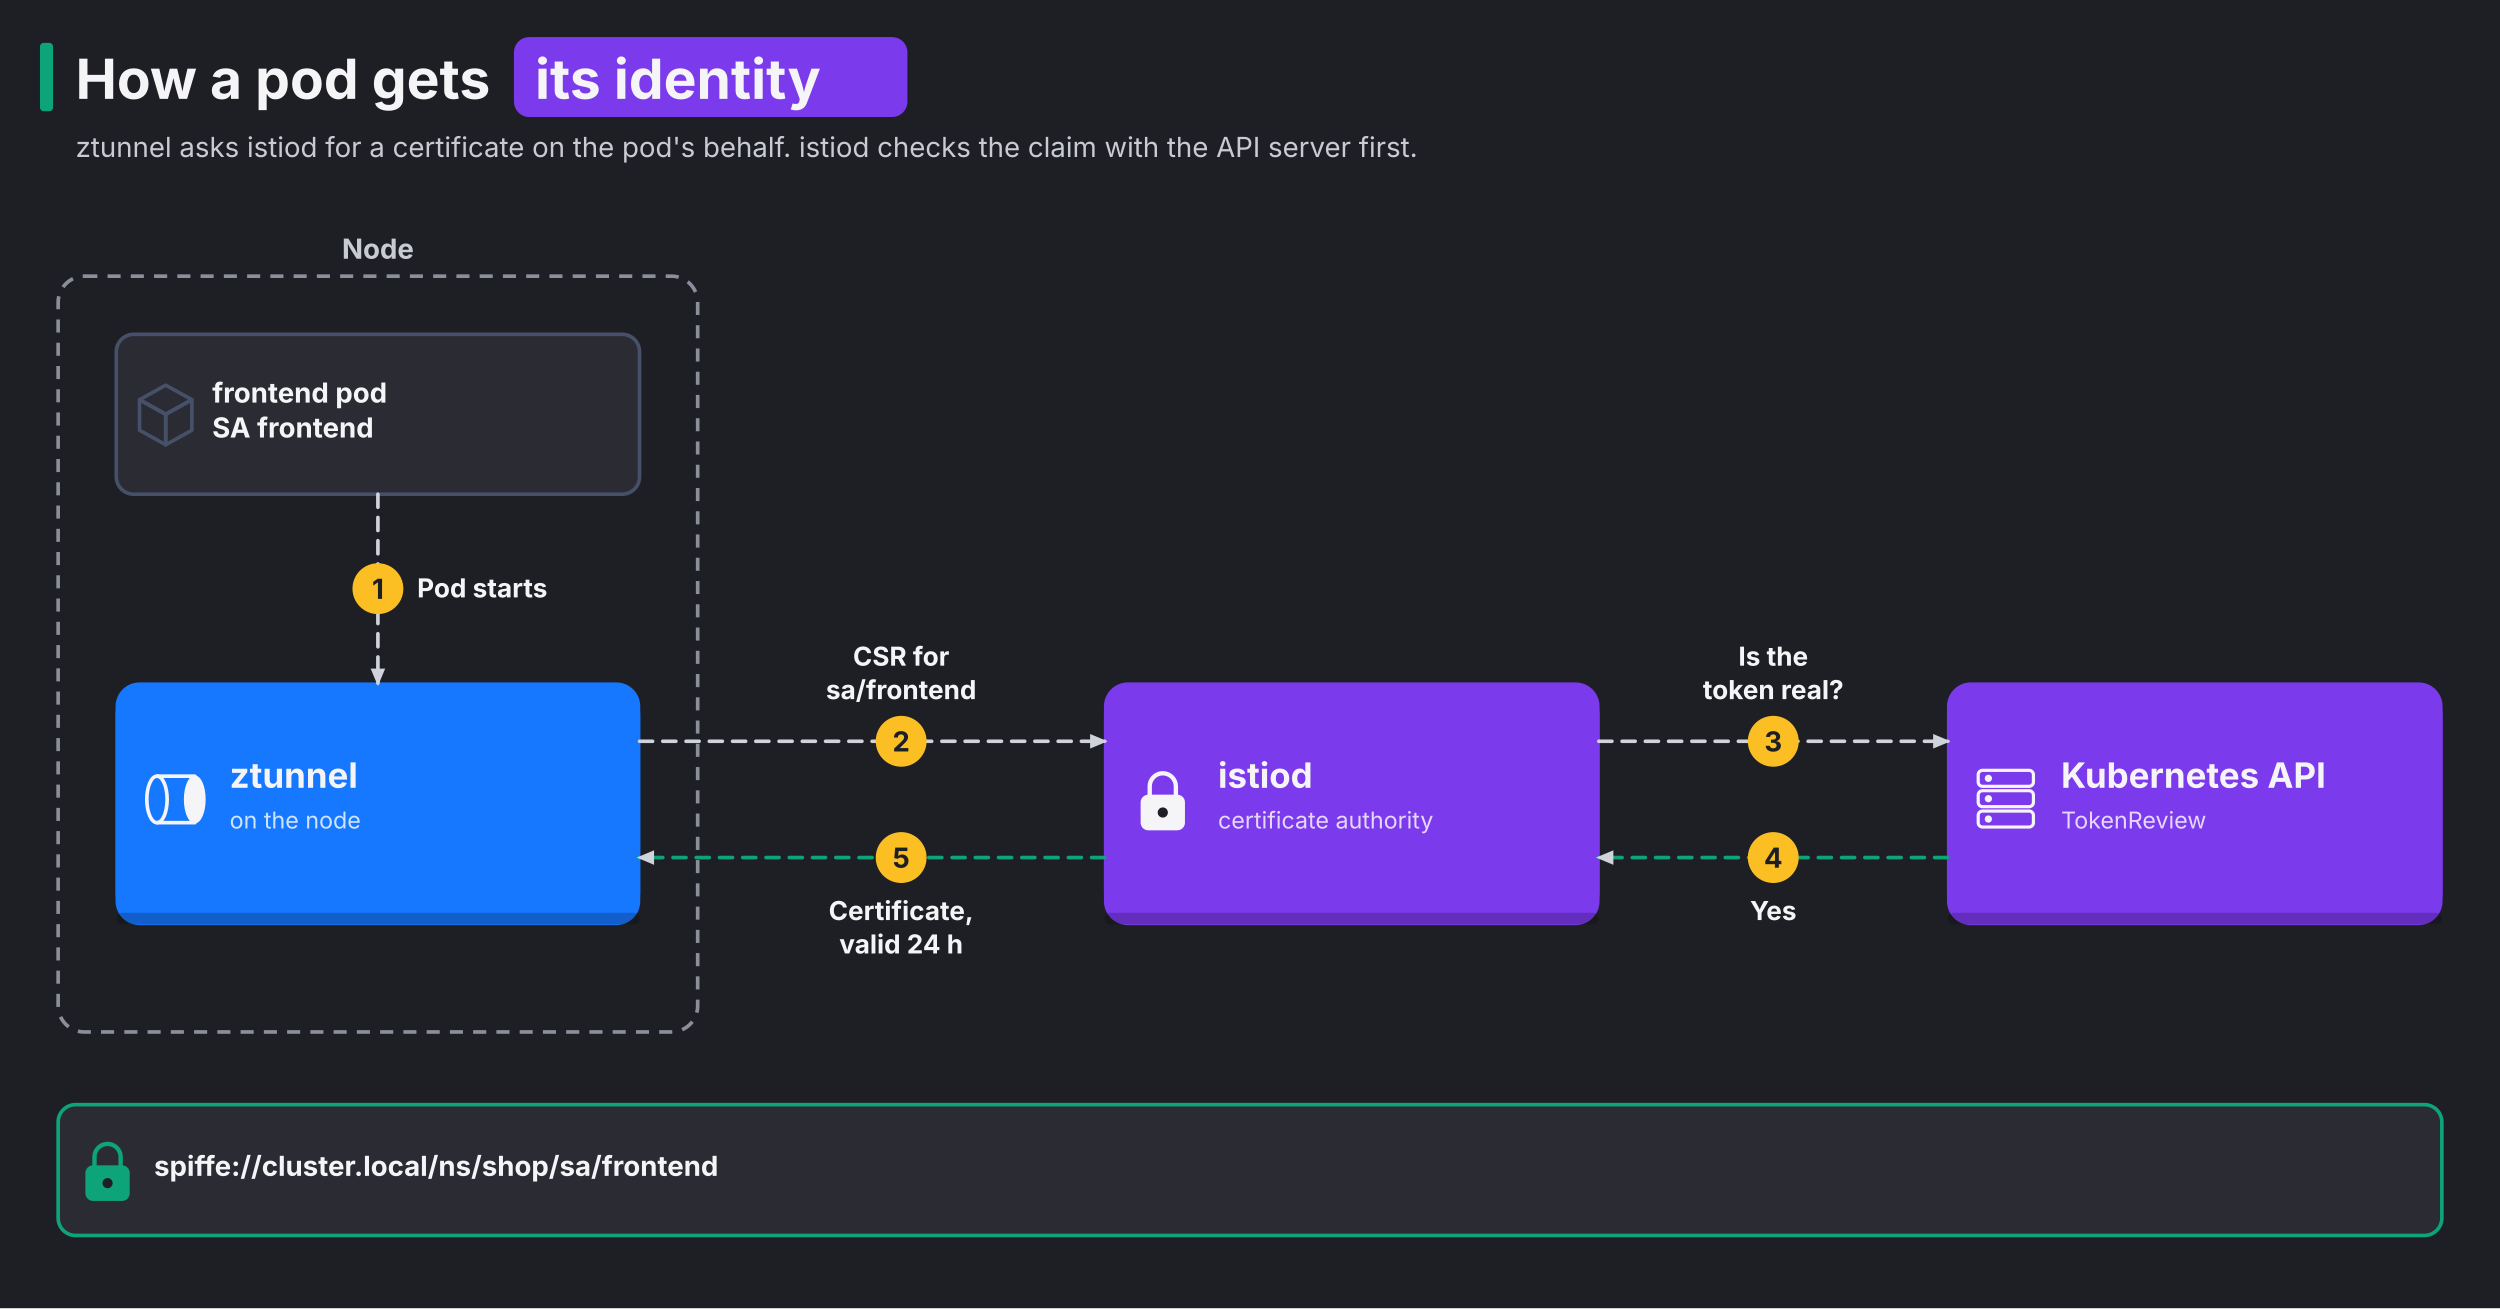
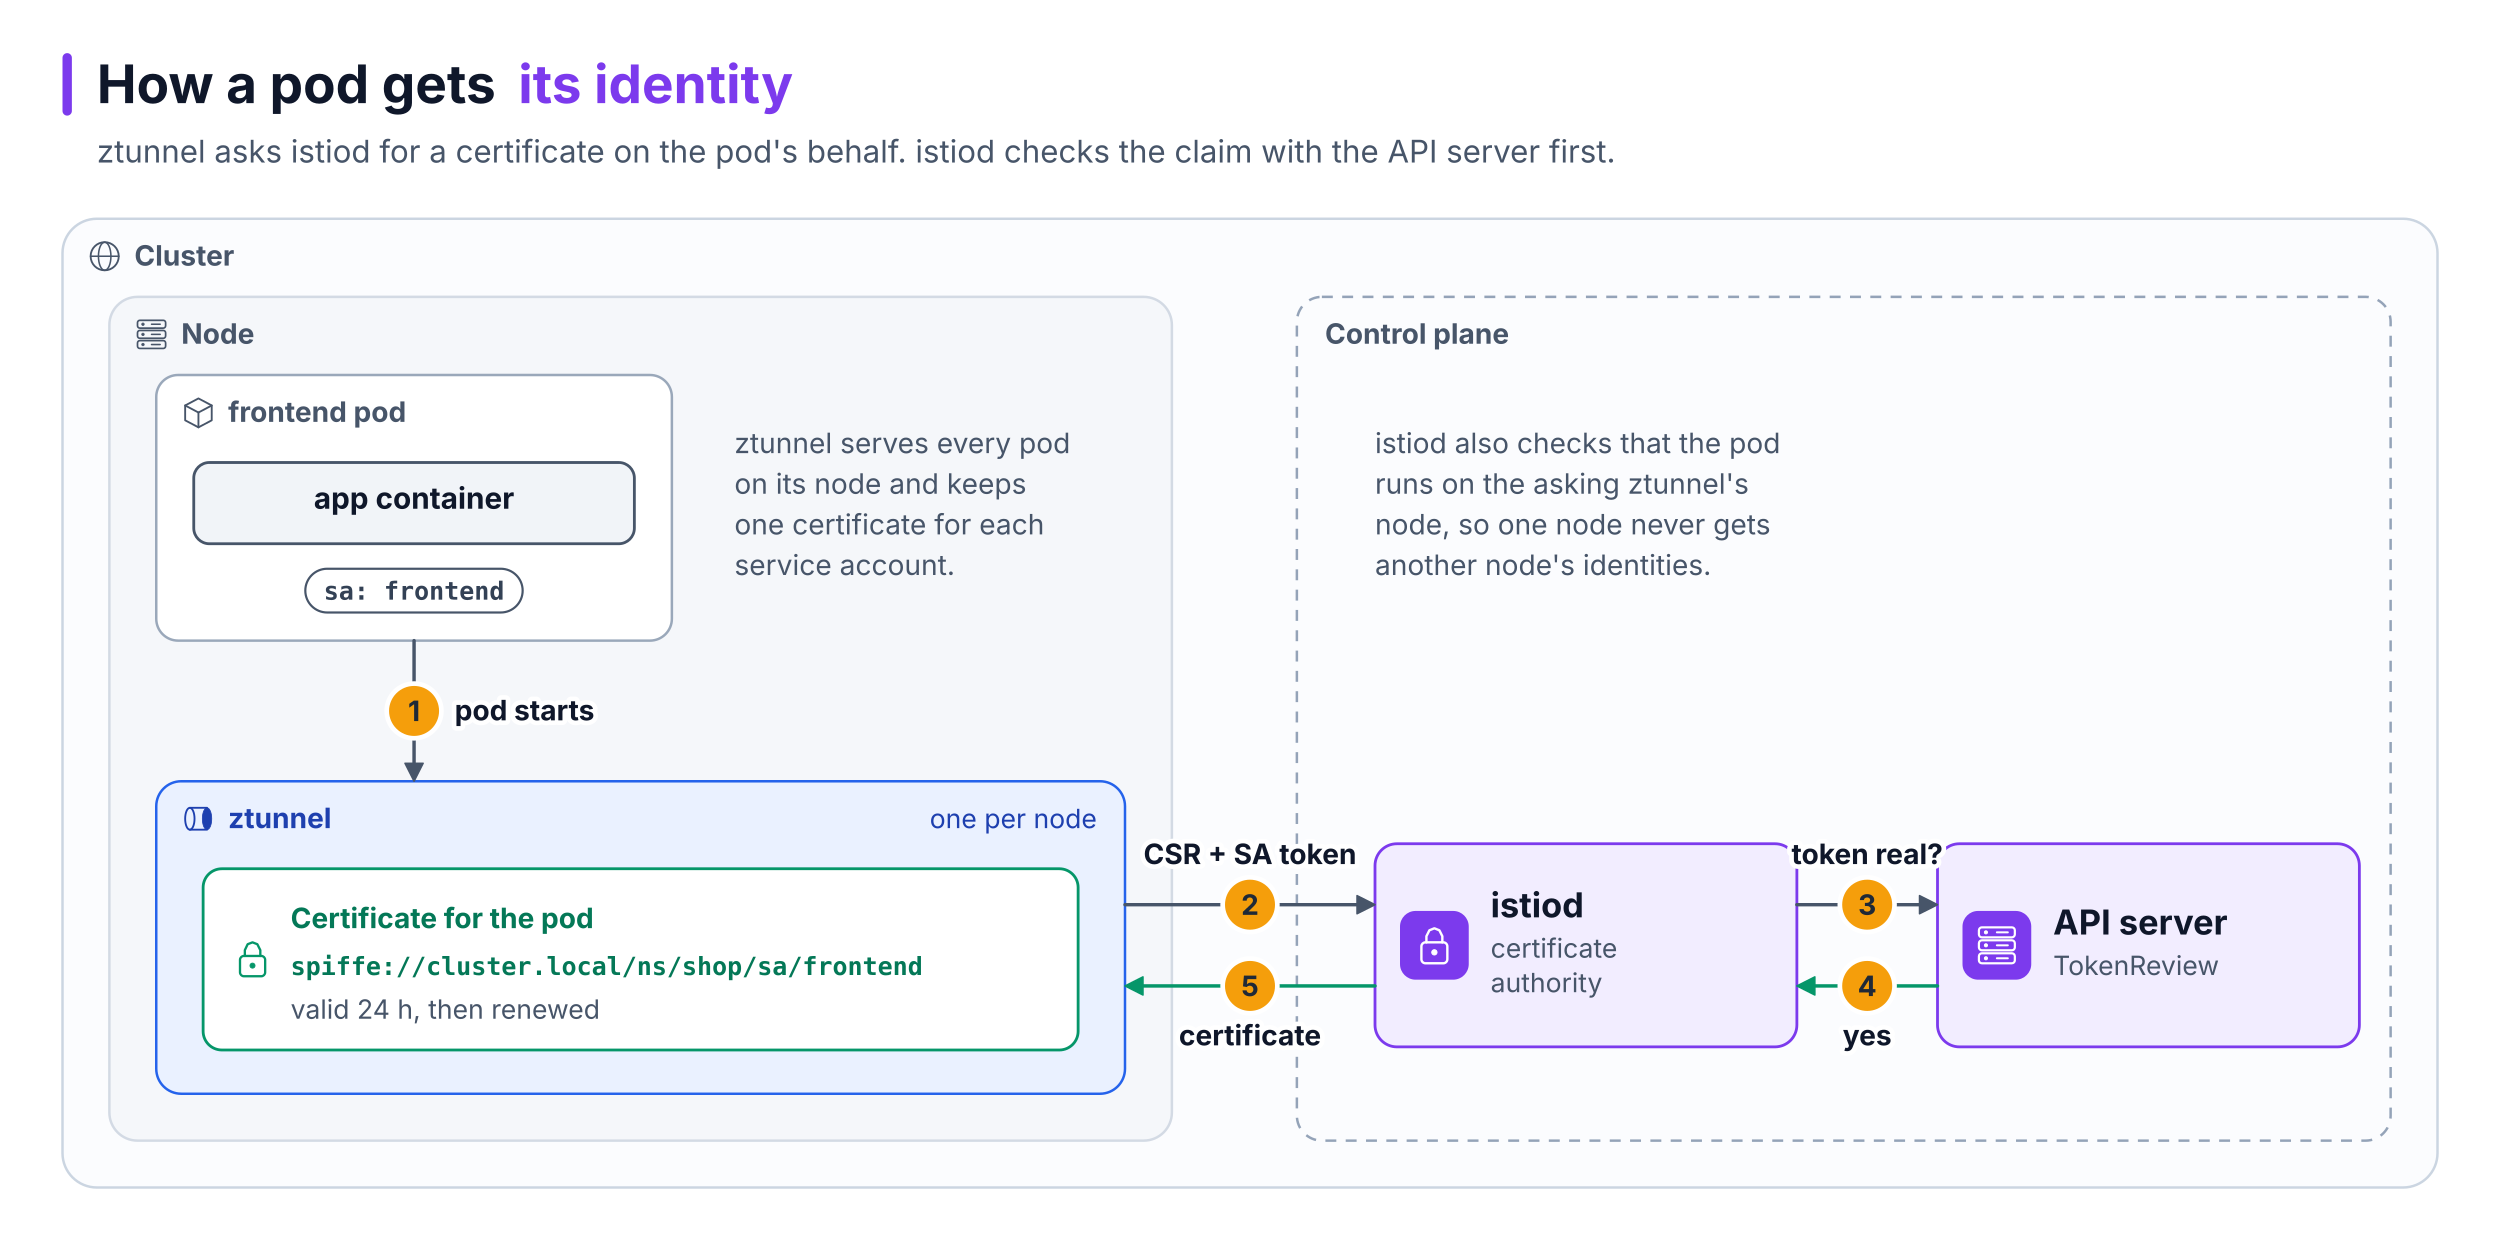
- <svg xmlns="http://www.w3.org/2000/svg" width="1720" height="900" viewBox="0 0 1720 900" font-family="Inter, -apple-system, 'Segoe UI', Helvetica, Arial, sans-serif">
-   <rect width="1720" height="900" fill="#1e1f24" />
-   <defs>
-     <marker id="h" markerWidth="12" markerHeight="10" refX="10" refY="5" orient="auto" markerUnits="userSpaceOnUse">
-       <path d="M0,0 L12,5 L0,10 z" fill="#d0d3dc" />
-     </marker>
-   </defs>
-   <rect x="28.0" y="30.0" width="8.0" height="46.0" rx="2" fill="#0ea47a" stroke="#0ea47a" stroke-width="1" />
-   <text x="52.0" y="68.0" font-size="38" fill="#f5f5f7" font-weight="700" text-anchor="start">How a pod gets</text>
-   <rect x="354.1" y="26.0" width="269.7" height="54.0" rx="10" fill="#7c3aed" stroke="#7c3aed" stroke-width="1" />
-   <text x="368.1" y="68.0" font-size="38" fill="#f5f5f7" font-weight="700" text-anchor="start">its identity</text>
-   <text x="52.0" y="108.0" font-size="19" fill="#c9cbd3" text-anchor="start">ztunnel asks istiod for a certificate on the pod's behalf. istiod checks the claim with the API server first.</text>
-   <rect x="40.0" y="190.0" width="440.0" height="520.0" rx="18" fill="#00000000" stroke="#8b8f9c" stroke-width="2.5" stroke-dasharray="9 7" />
-   <text x="260.0" y="178.0" font-size="19" fill="#c9cbd3" font-weight="700" text-anchor="middle">Node</text>
-   <rect x="80.0" y="230.0" width="360.0" height="110.0" rx="12" fill="#2a2b33" stroke="#475069" stroke-width="2.5" />
-   <polygon points="114.0,265.0 132.0,275.0 114.0,285.0 96.0,275.0" fill="none" stroke="#475069" stroke-width="2.5" stroke-linejoin="round" />
-   <polygon points="96.0,275.0 114.0,285.0 114.0,306.0 96.0,296.0" fill="none" stroke="#475069" stroke-width="2.5" stroke-linejoin="round" />
-   <polygon points="132.0,275.0 114.0,285.0 114.0,306.0 132.0,296.0" fill="none" stroke="#475069" stroke-width="2.5" stroke-linejoin="round" />
-   <text x="146.0" y="277.0" font-size="19" fill="#f5f5f7" font-weight="700" text-anchor="start">frontend pod</text>
-   <text x="146.0" y="301.0" font-size="19" fill="#f5f5f7" font-weight="700" text-anchor="start">SA frontend</text>
-   <rect x="80.0" y="476.0" width="360.0" height="160.0" rx="16" fill="#1677ff" stroke="#1677ff" stroke-width="1" />
-   <rect x="80.0" y="470.0" width="360.0" height="160.0" rx="16" fill="#1677ff" stroke="#1677ff" stroke-width="1" />
-   <rect x="80.0" y="628.0" width="360.0" height="8.0" rx="4" fill="#00000033" stroke="#00000033" stroke-width="0" />
-   <ellipse cx="108.0" cy="550.0" rx="7" ry="16" fill="none" stroke="#f5f5f7" stroke-width="2.5" />
-   <polyline points="108.0,534.0 134.0,534.0" fill="none" stroke="#f5f5f7" stroke-width="2.5" stroke-linecap="round" stroke-linejoin="round" />
-   <polyline points="108.0,566.0 134.0,566.0" fill="none" stroke="#f5f5f7" stroke-width="2.5" stroke-linecap="round" stroke-linejoin="round" />
-   <ellipse cx="134.0" cy="550.0" rx="7" ry="16" fill="#f5f5f7" stroke="#f5f5f7" stroke-width="1" />
-   <text x="158.0" y="542.0" font-size="24" fill="#f5f5f7" font-weight="700" text-anchor="start">ztunnel</text>
-   <text x="158.0" y="570.0" font-size="16" fill="#ffffffcc" text-anchor="start">on the node</text>
-   <polyline points="260.0,340.0 260.0,470.0" fill="none" stroke="#d0d3dc" stroke-width="2.5" stroke-linecap="round" stroke-linejoin="round" stroke-dasharray="9 7" marker-end="url(#h)" />
-   <ellipse cx="260.0" cy="405.0" rx="17" ry="17" fill="#fbbf24" stroke="#fbbf24" stroke-width="1" />
-   <text x="260.0" y="412.0" font-size="19" fill="#1e1f24" font-weight="700" text-anchor="middle">1</text>
-   <text x="287.0" y="411.0" font-size="18" fill="#f5f5f7" font-weight="700" text-anchor="start">Pod starts</text>
-   <rect x="760.0" y="476.0" width="340.0" height="160.0" rx="16" fill="#7c3aed" stroke="#7c3aed" stroke-width="1" />
-   <rect x="760.0" y="470.0" width="340.0" height="160.0" rx="16" fill="#7c3aed" stroke="#7c3aed" stroke-width="1" />
-   <rect x="760.0" y="628.0" width="340.0" height="8.0" rx="4" fill="#00000033" stroke="#00000033" stroke-width="0" />
-   <rect x="786.0" y="548.0" width="28.0" height="22.0" rx="4" fill="#f5f5f7" stroke="#f5f5f7" stroke-width="2.5" />
-   <rect x="791.0" y="532.0" width="18.0" height="24.0" rx="9" fill="none" stroke="#f5f5f7" stroke-width="3" />
-   <ellipse cx="800.0" cy="559.0" rx="3" ry="3" fill="#1e1f24" stroke="#1e1f24" stroke-width="1" />
-   <text x="838.0" y="542.0" font-size="24" fill="#f5f5f7" font-weight="700" text-anchor="start">istiod</text>
-   <text x="838.0" y="570.0" font-size="16" fill="#ffffffcc" text-anchor="start">certificate authority</text>
-   <rect x="1340.0" y="476.0" width="340.0" height="160.0" rx="16" fill="#7c3aed" stroke="#7c3aed" stroke-width="1" />
-   <rect x="1340.0" y="470.0" width="340.0" height="160.0" rx="16" fill="#7c3aed" stroke="#7c3aed" stroke-width="1" />
-   <rect x="1340.0" y="628.0" width="340.0" height="8.0" rx="4" fill="#00000033" stroke="#00000033" stroke-width="0" />
-   <rect x="1361.0" y="530.0" width="38.0" height="11.0" rx="3" fill="none" stroke="#f5f5f7" stroke-width="2.2" />
-   <ellipse cx="1368.0" cy="535.5" rx="2" ry="2" fill="#f5f5f7" stroke="#f5f5f7" stroke-width="1" />
-   <rect x="1361.0" y="544.0" width="38.0" height="11.0" rx="3" fill="none" stroke="#f5f5f7" stroke-width="2.2" />
-   <ellipse cx="1368.0" cy="549.5" rx="2" ry="2" fill="#f5f5f7" stroke="#f5f5f7" stroke-width="1" />
-   <rect x="1361.0" y="558.0" width="38.0" height="11.0" rx="3" fill="none" stroke="#f5f5f7" stroke-width="2.2" />
-   <ellipse cx="1368.0" cy="563.5" rx="2" ry="2" fill="#f5f5f7" stroke="#f5f5f7" stroke-width="1" />
-   <text x="1418.0" y="542.0" font-size="24" fill="#f5f5f7" font-weight="700" text-anchor="start">Kubernetes API</text>
-   <text x="1418.0" y="570.0" font-size="16" fill="#ffffffcc" text-anchor="start">TokenReview</text>
-   <polyline points="440.0,510.0 760.0,510.0" fill="none" stroke="#d0d3dc" stroke-width="2.5" stroke-linecap="round" stroke-linejoin="round" stroke-dasharray="9 7" marker-end="url(#h)" />
-   <ellipse cx="620.0" cy="510.0" rx="17" ry="17" fill="#fbbf24" stroke="#fbbf24" stroke-width="1" />
-   <text x="620.0" y="517.0" font-size="19" fill="#1e1f24" font-weight="700" text-anchor="middle">2</text>
-   <text x="620.0" y="458.0" font-size="18" fill="#f5f5f7" font-weight="700" text-anchor="middle">CSR for</text>
-   <text x="620.0" y="481.0" font-size="18" fill="#f5f5f7" font-weight="700" text-anchor="middle">sa/frontend</text>
-   <polyline points="1100.0,510.0 1340.0,510.0" fill="none" stroke="#d0d3dc" stroke-width="2.5" stroke-linecap="round" stroke-linejoin="round" stroke-dasharray="9 7" marker-end="url(#h)" />
-   <ellipse cx="1220.0" cy="510.0" rx="17" ry="17" fill="#fbbf24" stroke="#fbbf24" stroke-width="1" />
-   <text x="1220.0" y="517.0" font-size="19" fill="#1e1f24" font-weight="700" text-anchor="middle">3</text>
-   <text x="1220.0" y="458.0" font-size="18" fill="#f5f5f7" font-weight="700" text-anchor="middle">Is the</text>
-   <text x="1220.0" y="481.0" font-size="18" fill="#f5f5f7" font-weight="700" text-anchor="middle">token real?</text>
-   <polyline points="1340.0,590.0 1100.0,590.0" fill="none" stroke="#0ea47a" stroke-width="2.5" stroke-linecap="round" stroke-linejoin="round" stroke-dasharray="9 7" marker-end="url(#h)" />
-   <ellipse cx="1220.0" cy="590.0" rx="17" ry="17" fill="#fbbf24" stroke="#fbbf24" stroke-width="1" />
-   <text x="1220.0" y="597.0" font-size="19" fill="#1e1f24" font-weight="700" text-anchor="middle">4</text>
-   <text x="1220.0" y="633.0" font-size="18" fill="#f5f5f7" font-weight="700" text-anchor="middle">Yes</text>
-   <polyline points="760.0,590.0 440.0,590.0" fill="none" stroke="#0ea47a" stroke-width="2.5" stroke-linecap="round" stroke-linejoin="round" stroke-dasharray="9 7" marker-end="url(#h)" />
-   <ellipse cx="620.0" cy="590.0" rx="17" ry="17" fill="#fbbf24" stroke="#fbbf24" stroke-width="1" />
-   <text x="620.0" y="597.0" font-size="19" fill="#1e1f24" font-weight="700" text-anchor="middle">5</text>
-   <text x="620.0" y="633.0" font-size="18" fill="#f5f5f7" font-weight="700" text-anchor="middle">Certificate,</text>
-   <text x="620.0" y="656.0" font-size="18" fill="#f5f5f7" font-weight="700" text-anchor="middle">valid 24 h</text>
-   <rect x="40.0" y="760.0" width="1640.0" height="90.0" rx="12" fill="#2a2b33" stroke="#0ea47a" stroke-width="2.5" />
-   <rect x="60.0" y="803.0" width="28.0" height="22.0" rx="4" fill="#0ea47a" stroke="#0ea47a" stroke-width="2.5" />
-   <rect x="65.0" y="787.0" width="18.0" height="24.0" rx="9" fill="none" stroke="#0ea47a" stroke-width="3" />
-   <ellipse cx="74.0" cy="814.0" rx="3" ry="3" fill="#1e1f24" stroke="#1e1f24" stroke-width="1" />
-   <text x="106.0" y="809.0" font-size="19" fill="#f5f5f7" font-weight="700" text-anchor="start">spiffe://cluster.local/ns/shop/sa/frontend</text>
+ <svg xmlns="http://www.w3.org/2000/svg" width="1600" height="800" viewBox="0 0 1600 800" font-family="Inter, -apple-system, 'Segoe UI', Helvetica, Arial, sans-serif">
+   <rect width="1600" height="800" fill="#ffffff" />
+   <rect x="40.0" y="34.0" width="6.0" height="40.0" rx="3.0" fill="#7c3aed" stroke="none" />
+   <text x="62.0" y="66.0" font-size="34.0" fill="#0f172a" font-weight="700" text-anchor="start">How a pod gets</text>
+   <text x="331.7" y="66.0" font-size="34.0" fill="#7c3aed" font-weight="700" text-anchor="start">its identity</text>
+   <text x="62.0" y="104.0" font-size="20.0" fill="#475569" text-anchor="start">ztunnel asks istiod for a certificate on the pod's behalf. istiod checks the claim with the API server first.</text>
+   <rect x="40.0" y="140.0" width="1520.0" height="620.0" rx="22.0" fill="#fbfcfe" stroke="#cbd5e1" stroke-width="1.6" />
+   <ellipse cx="67.0" cy="164.0" rx="9.0" ry="9.0" fill="none" stroke="#475569" stroke-width="1.20" />
+   <ellipse cx="67.0" cy="164.0" rx="4.0" ry="9.0" fill="none" stroke="#475569" stroke-width="1.00" />
+   <polyline points="58.0,164.0 76.0,164.0" fill="none" stroke="#475569" stroke-width="1.00" stroke-linecap="round" stroke-linejoin="round" />
+   <text x="86.0" y="170.0" font-size="18.0" fill="#475569" font-weight="700" text-anchor="start">Cluster</text>
+   <rect x="70.0" y="190.0" width="680.0" height="540.0" rx="18.0" fill="#f5f7fa" stroke="#d3dae4" stroke-width="1.6" />
+   <rect x="88.0" y="205.0" width="18.0" height="5.0" rx="1.5" fill="none" stroke="#475569" stroke-width="1.1" />
+   <ellipse cx="91.5" cy="207.5" rx="0.8" ry="0.8" fill="#475569" stroke="#475569" stroke-width="0.50" />
+   <polyline points="97.0,207.5 102.5,207.5" fill="none" stroke="#475569" stroke-width="1.00" stroke-linecap="round" stroke-linejoin="round" />
+   <rect x="88.0" y="211.5" width="18.0" height="5.0" rx="1.5" fill="none" stroke="#475569" stroke-width="1.1" />
+   <ellipse cx="91.5" cy="214.0" rx="0.8" ry="0.8" fill="#475569" stroke="#475569" stroke-width="0.50" />
+   <polyline points="97.0,214.0 102.5,214.0" fill="none" stroke="#475569" stroke-width="1.00" stroke-linecap="round" stroke-linejoin="round" />
+   <rect x="88.0" y="218.0" width="18.0" height="5.0" rx="1.5" fill="none" stroke="#475569" stroke-width="1.1" />
+   <ellipse cx="91.5" cy="220.5" rx="0.8" ry="0.8" fill="#475569" stroke="#475569" stroke-width="0.50" />
+   <polyline points="97.0,220.5 102.5,220.5" fill="none" stroke="#475569" stroke-width="1.00" stroke-linecap="round" stroke-linejoin="round" />
+   <text x="116.0" y="220.0" font-size="18.0" fill="#475569" font-weight="700" text-anchor="start">Node</text>
+   <rect x="100.0" y="240.0" width="330.0" height="170.0" rx="14.0" fill="#ffffff" stroke="#9aa8ba" stroke-width="1.6" />
+   <polygon points="127.0,255.0 135.5,259.5 135.5,269.0 127.0,273.5 118.5,269.0 118.5,259.5" fill="none" stroke="#475569" stroke-width="1.20" stroke-linejoin="round" />
+   <polyline points="118.5,259.5 127.0,264.0 135.5,259.5" fill="none" stroke="#475569" stroke-width="1.20" stroke-linecap="round" stroke-linejoin="round" />
+   <polyline points="127.0,264.0 127.0,273.5" fill="none" stroke="#475569" stroke-width="1.20" stroke-linecap="round" stroke-linejoin="round" />
+   <text x="146.0" y="270.0" font-size="18.0" fill="#475569" font-weight="700" text-anchor="start">frontend pod</text>
+   <rect x="124.0" y="296.0" width="282.0" height="52.0" rx="10.0" fill="#f1f4f8" stroke="#475569" stroke-width="1.8" />
+   <text x="265.0" y="325.6" font-size="19.0" fill="#0f172a" font-weight="700" text-anchor="middle">app container</text>
+   <rect x="195.4" y="364.0" width="139.1" height="28.0" rx="14.0" fill="#ffffff" stroke="#475569" stroke-width="1.4" />
+   <text x="265.0" y="383.8" font-size="16.0" fill="#334155" font-weight="700" font-family="'SF Mono', Menlo, Consolas, monospace" text-anchor="middle">sa: frontend</text>
+   <text x="470.0" y="290.0" font-size="18.0" fill="#475569" text-anchor="start">ztunnel serves every pod</text>
+   <text x="470.0" y="316.0" font-size="18.0" fill="#475569" text-anchor="start">on its node and keeps</text>
+   <text x="470.0" y="342.0" font-size="18.0" fill="#475569" text-anchor="start">one certificate for each</text>
+   <text x="470.0" y="368.0" font-size="18.0" fill="#475569" text-anchor="start">service account.</text>
+   <rect x="100.0" y="500.0" width="620.0" height="200.0" rx="16.0" fill="#eaf1ff" stroke="#2563eb" stroke-width="1.6" />
+   <ellipse cx="121.5" cy="524.0" rx="3.0" ry="7.0" fill="none" stroke="#1e40af" stroke-width="1.20" />
+   <polyline points="121.5,517.0 132.5,517.0" fill="none" stroke="#1e40af" stroke-width="1.20" stroke-linecap="round" stroke-linejoin="round" />
+   <polyline points="121.5,531.0 132.5,531.0" fill="none" stroke="#1e40af" stroke-width="1.20" stroke-linecap="round" stroke-linejoin="round" />
+   <ellipse cx="132.5" cy="524.0" rx="3.0" ry="7.0" fill="#1e40af" stroke="#1e40af" stroke-width="0.50" />
+   <text x="146.0" y="530.0" font-size="18.0" fill="#1e40af" font-weight="700" text-anchor="start">ztunnel</text>
+   <text x="702.0" y="530.0" font-size="17.0" fill="#1e40af" text-anchor="end">one per node</text>
+   <rect x="130.0" y="556.0" width="560.0" height="116.0" rx="12.0" fill="#ffffff" stroke="#059669" stroke-width="1.8" />
+   <rect x="153.6" y="611.8" width="16.1" height="13.0" rx="2.5" fill="none" stroke="#059669" stroke-width="1.488" />
+   <polyline points="156.7,611.8 156.7,608.1 158.5,604.3 161.6,603.1 164.7,604.3 166.6,608.1 166.6,611.8" fill="none" stroke="#059669" stroke-width="1.49" stroke-linecap="round" stroke-linejoin="round" />
+   <ellipse cx="161.6" cy="618.0" rx="1.6" ry="1.6" fill="#059669" stroke="#059669" stroke-width="0.62" />
+   <text x="186.0" y="594.0" font-size="18.0" fill="#047857" font-weight="700" text-anchor="start">Certificate for the pod</text>
+   <text x="186.0" y="624.0" font-size="16.0" fill="#047857" font-weight="700" font-family="'SF Mono', Menlo, Consolas, monospace" text-anchor="start">spiffe://cluster.local/ns/shop/sa/frontend</text>
+   <text x="186.0" y="652.0" font-size="17.0" fill="#475569" text-anchor="start">valid 24 h, then renewed</text>
+   <rect x="830.0" y="190.0" width="700.0" height="540.0" rx="16.0" fill="none" stroke="#94a3b8" stroke-width="1.6" stroke-dasharray="7 6" />
+   <text x="848.0" y="220.0" font-size="18.0" fill="#475569" font-weight="700" text-anchor="start">Control plane</text>
+   <rect x="880.0" y="540.0" width="270.0" height="130.0" rx="14.0" fill="#f2edff" stroke="#7c3aed" stroke-width="1.8" />
+   <rect x="896.0" y="583.0" width="44.0" height="44.0" rx="10.0" fill="#7c3aed" stroke="none" />
+   <rect x="909.7" y="603.1" width="16.6" height="13.4" rx="2.6" fill="none" stroke="#ffffff" stroke-width="1.536" />
+   <polyline points="912.9,603.1 912.9,599.2 914.8,595.4 918.0,594.1 921.2,595.4 923.1,599.2 923.1,603.1" fill="none" stroke="#ffffff" stroke-width="1.54" stroke-linecap="round" stroke-linejoin="round" />
+   <ellipse cx="918.0" cy="609.5" rx="1.7" ry="1.7" fill="#ffffff" stroke="#ffffff" stroke-width="0.64" />
+   <text x="954.0" y="587.1" font-size="22.0" fill="#0f172a" font-weight="700" text-anchor="start">istiod</text>
+   <text x="954.0" y="612.9" font-size="17.0" fill="#475569" text-anchor="start">certificate</text>
+   <text x="954.0" y="635.0" font-size="17.0" fill="#475569" text-anchor="start">authority</text>
+   <rect x="1240.0" y="540.0" width="270.0" height="130.0" rx="14.0" fill="#f2edff" stroke="#7c3aed" stroke-width="1.8" />
+   <rect x="1256.0" y="583.0" width="44.0" height="44.0" rx="10.0" fill="#7c3aed" stroke="none" />
+   <rect x="1266.5" y="593.5" width="23.0" height="6.4" rx="1.9" fill="none" stroke="#ffffff" stroke-width="1.408" />
+   <ellipse cx="1271.0" cy="596.7" rx="1.0" ry="1.0" fill="#ffffff" stroke="#ffffff" stroke-width="0.64" />
+   <polyline points="1278.0,596.7 1285.0,596.7" fill="none" stroke="#ffffff" stroke-width="1.28" stroke-linecap="round" stroke-linejoin="round" />
+   <rect x="1266.5" y="601.8" width="23.0" height="6.4" rx="1.9" fill="none" stroke="#ffffff" stroke-width="1.408" />
+   <ellipse cx="1271.0" cy="605.0" rx="1.0" ry="1.0" fill="#ffffff" stroke="#ffffff" stroke-width="0.64" />
+   <polyline points="1278.0,605.0 1285.0,605.0" fill="none" stroke="#ffffff" stroke-width="1.28" stroke-linecap="round" stroke-linejoin="round" />
+   <rect x="1266.5" y="610.1" width="23.0" height="6.4" rx="1.9" fill="none" stroke="#ffffff" stroke-width="1.408" />
+   <ellipse cx="1271.0" cy="613.3" rx="1.0" ry="1.0" fill="#ffffff" stroke="#ffffff" stroke-width="0.64" />
+   <polyline points="1278.0,613.3 1285.0,613.3" fill="none" stroke="#ffffff" stroke-width="1.28" stroke-linecap="round" stroke-linejoin="round" />
+   <text x="1314.0" y="598.1" font-size="22.0" fill="#0f172a" font-weight="700" text-anchor="start">API server</text>
+   <text x="1314.0" y="624.0" font-size="17.0" fill="#475569" text-anchor="start">TokenReview</text>
+   <text x="880.0" y="290.0" font-size="18.0" fill="#475569" text-anchor="start">istiod also checks that the pod</text>
+   <text x="880.0" y="316.0" font-size="18.0" fill="#475569" text-anchor="start">runs on the asking ztunnel's</text>
+   <text x="880.0" y="342.0" font-size="18.0" fill="#475569" text-anchor="start">node, so one node never gets</text>
+   <text x="880.0" y="368.0" font-size="18.0" fill="#475569" text-anchor="start">another node's identities.</text>
+   <polyline points="265.0,410.0 265.0,490.5" fill="none" stroke="#475569" stroke-width="2.20" stroke-linecap="round" stroke-linejoin="round" />
+   <polygon points="265.0,500.0 259.2,488.5 270.8,488.5" fill="#475569" stroke="#475569" stroke-width="1" stroke-linejoin="round" />
+   <ellipse cx="265.0" cy="455.0" rx="19.0" ry="19.0" fill="#ffffff" stroke="none" />
+   <ellipse cx="265.0" cy="455.0" rx="16.0" ry="16.0" fill="#f59e0b" stroke="none" />
+   <text x="265.0" y="461.5" font-size="18.0" fill="#1f2937" font-weight="700" text-anchor="middle">1</text>
+   <text x="291.0" y="461.0" font-size="18.0" fill="#0f172a" font-weight="700" stroke="#ffffff" stroke-width="6" stroke-linejoin="round" paint-order="stroke" text-anchor="start">pod starts</text>
+   <polyline points="720.0,579.0 870.5,579.0" fill="none" stroke="#475569" stroke-width="2.20" stroke-linecap="round" stroke-linejoin="round" />
+   <polygon points="880.0,579.0 868.5,584.8 868.5,573.2" fill="#475569" stroke="#475569" stroke-width="1" stroke-linejoin="round" />
+   <ellipse cx="800.0" cy="579.0" rx="19.0" ry="19.0" fill="#ffffff" stroke="none" />
+   <ellipse cx="800.0" cy="579.0" rx="16.0" ry="16.0" fill="#f59e0b" stroke="none" />
+   <text x="800.0" y="585.5" font-size="18.0" fill="#1f2937" font-weight="700" text-anchor="middle">2</text>
+   <text x="800.0" y="553.0" font-size="18.0" fill="#0f172a" font-weight="700" stroke="#ffffff" stroke-width="6" stroke-linejoin="round" paint-order="stroke" text-anchor="middle">CSR + SA token</text>
+   <polyline points="1150.0,579.0 1230.5,579.0" fill="none" stroke="#475569" stroke-width="2.20" stroke-linecap="round" stroke-linejoin="round" />
+   <polygon points="1240.0,579.0 1228.5,584.8 1228.5,573.2" fill="#475569" stroke="#475569" stroke-width="1" stroke-linejoin="round" />
+   <ellipse cx="1195.0" cy="579.0" rx="19.0" ry="19.0" fill="#ffffff" stroke="none" />
+   <ellipse cx="1195.0" cy="579.0" rx="16.0" ry="16.0" fill="#f59e0b" stroke="none" />
+   <text x="1195.0" y="585.5" font-size="18.0" fill="#1f2937" font-weight="700" text-anchor="middle">3</text>
+   <text x="1195.0" y="553.0" font-size="18.0" fill="#0f172a" font-weight="700" stroke="#ffffff" stroke-width="6" stroke-linejoin="round" paint-order="stroke" text-anchor="middle">token real?</text>
+   <polyline points="1240.0,631.0 1159.5,631.0" fill="none" stroke="#059669" stroke-width="2.20" stroke-linecap="round" stroke-linejoin="round" />
+   <polygon points="1150.0,631.0 1161.5,625.2 1161.5,636.8" fill="#059669" stroke="#059669" stroke-width="1" stroke-linejoin="round" />
+   <ellipse cx="1195.0" cy="631.0" rx="19.0" ry="19.0" fill="#ffffff" stroke="none" />
+   <ellipse cx="1195.0" cy="631.0" rx="16.0" ry="16.0" fill="#f59e0b" stroke="none" />
+   <text x="1195.0" y="637.5" font-size="18.0" fill="#1f2937" font-weight="700" text-anchor="middle">4</text>
+   <text x="1195.0" y="669.0" font-size="18.0" fill="#0f172a" font-weight="700" stroke="#ffffff" stroke-width="6" stroke-linejoin="round" paint-order="stroke" text-anchor="middle">yes</text>
+   <polyline points="880.0,631.0 729.5,631.0" fill="none" stroke="#059669" stroke-width="2.20" stroke-linecap="round" stroke-linejoin="round" />
+   <polygon points="720.0,631.0 731.5,625.2 731.5,636.8" fill="#059669" stroke="#059669" stroke-width="1" stroke-linejoin="round" />
+   <ellipse cx="800.0" cy="631.0" rx="19.0" ry="19.0" fill="#ffffff" stroke="none" />
+   <ellipse cx="800.0" cy="631.0" rx="16.0" ry="16.0" fill="#f59e0b" stroke="none" />
+   <text x="800.0" y="637.5" font-size="18.0" fill="#1f2937" font-weight="700" text-anchor="middle">5</text>
+   <text x="800.0" y="669.0" font-size="18.0" fill="#0f172a" font-weight="700" stroke="#ffffff" stroke-width="6" stroke-linejoin="round" paint-order="stroke" text-anchor="middle">certificate</text>
</svg>
